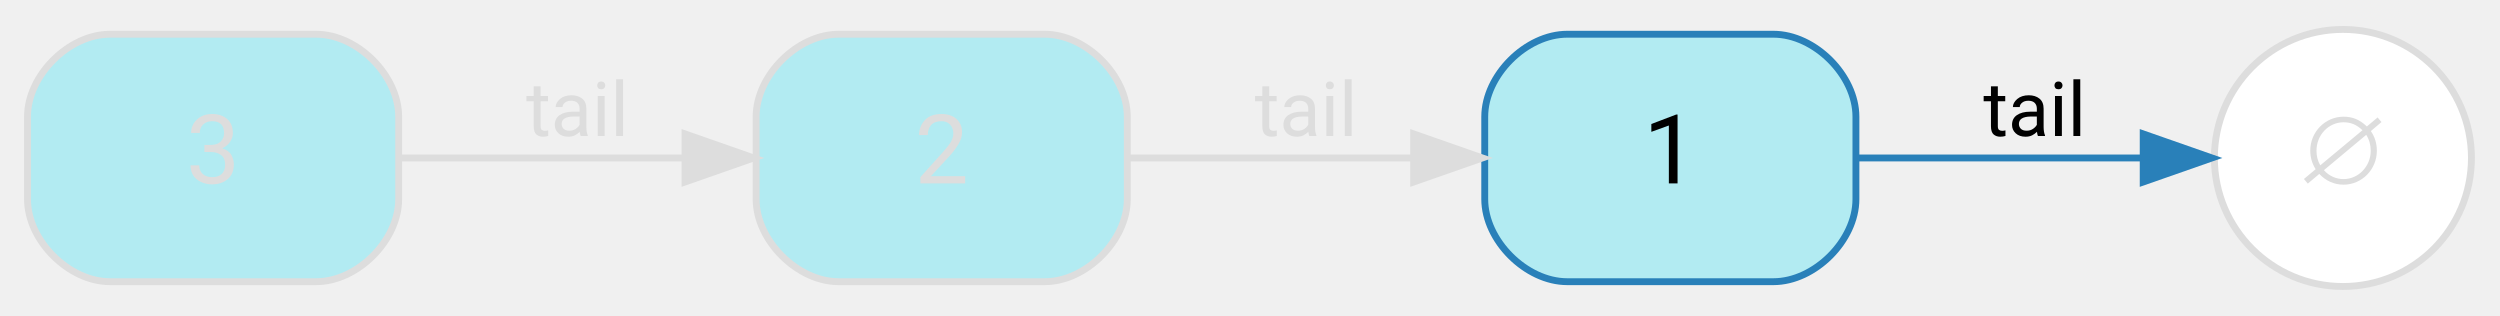
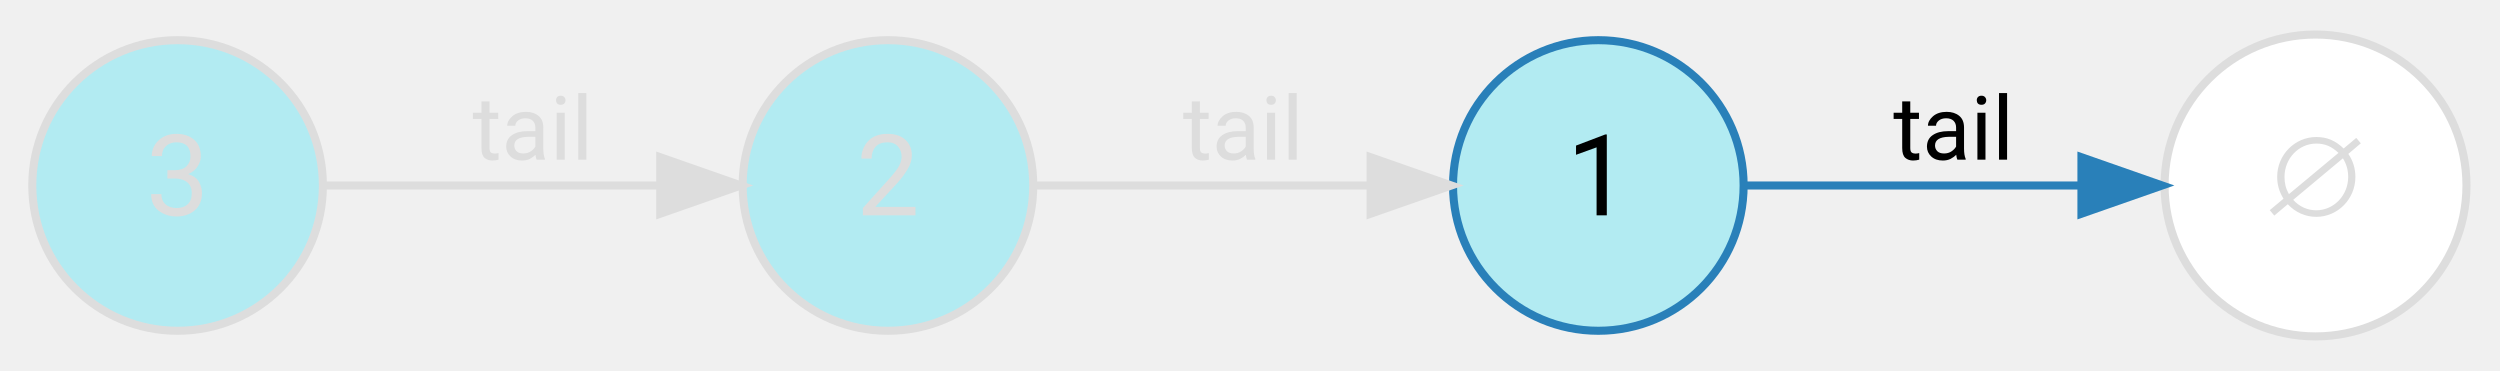
- <svg xmlns="http://www.w3.org/2000/svg" width="364pt" height="46pt" viewBox="0.00 0.00 363.70 45.70">
+ <svg xmlns="http://www.w3.org/2000/svg" width="310pt" height="46pt" viewBox="0.00 0.00 309.70 45.70">
  <g id="graph0" class="graph" transform="scale(1 1) rotate(0) translate(4 41.6967)">
    <g id="node1" class="node">
-       <path fill="#b2ebf2" stroke="#2980b9" d="M254,-36.848C254,-36.848 224,-36.848 224,-36.848 218,-36.848 212,-30.848 212,-24.848 212,-24.848 212,-12.848 212,-12.848 212,-6.848 218,-.848 224,-.848 224,-.848 254,-.848 254,-.848 260,-.848 266,-6.848 266,-12.848 266,-12.848 266,-24.848 266,-24.848 266,-30.848 260,-36.848 254,-36.848" />
-       <text text-anchor="middle" x="239" y="-15.148" font-family="Segoe UI,Roboto,Helvetica,Arial,sans-serif" font-size="14.00" fill="#000000">1</text>
+       <ellipse fill="#b2ebf2" stroke="#dddddd" cx="18" cy="-18.848" rx="18" ry="18" />
+       <text text-anchor="middle" x="18" y="-15.148" font-family="Segoe UI,Roboto,Helvetica,Arial,sans-serif" font-size="14.00" fill="#dddddd">3</text>
+     </g>
+     <g id="node2" class="node">
+       <ellipse fill="#b2ebf2" stroke="#dddddd" cx="106" cy="-18.848" rx="18" ry="18" />
+       <text text-anchor="middle" x="106" y="-15.148" font-family="Segoe UI,Roboto,Helvetica,Arial,sans-serif" font-size="14.00" fill="#dddddd">2</text>
+     </g>
+     <g id="edge1" class="edge">
+       <path fill="none" stroke="#dddddd" d="M36.234,-18.848C48.151,-18.848 63.962,-18.848 77.518,-18.848" />
+       <polygon fill="#dddddd" stroke="#dddddd" points="77.79,-22.348 87.79,-18.848 77.79,-15.348 77.79,-22.348" />
+       <text text-anchor="middle" x="62" y="-22.048" font-family="Segoe UI,Roboto,Helvetica,Arial,sans-serif" font-size="11.00" fill="#dddddd">tail</text>
+     </g>
+     <g id="node3" class="node">
+       <ellipse fill="#b2ebf2" stroke="#2980b9" cx="194" cy="-18.848" rx="18" ry="18" />
+       <text text-anchor="middle" x="194" y="-15.148" font-family="Segoe UI,Roboto,Helvetica,Arial,sans-serif" font-size="14.00" fill="#000000">1</text>
+     </g>
+     <g id="edge2" class="edge">
+       <path fill="none" stroke="#dddddd" d="M124.234,-18.848C136.151,-18.848 151.962,-18.848 165.518,-18.848" />
+       <polygon fill="#dddddd" stroke="#dddddd" points="165.79,-22.348 175.79,-18.848 165.79,-15.348 165.79,-22.348" />
+       <text text-anchor="middle" x="150" y="-22.048" font-family="Segoe UI,Roboto,Helvetica,Arial,sans-serif" font-size="11.00" fill="#dddddd">tail</text>
    </g>
    <g id="node4" class="node">
-       <ellipse fill="#ffffff" stroke="#dddddd" cx="336.848" cy="-18.848" rx="18.698" ry="18.698" />
-       <text text-anchor="middle" x="336.848" y="-15.148" font-family="Segoe UI,Roboto,Helvetica,Arial,sans-serif" font-size="14.00" fill="#dddddd">∅</text>
+       <ellipse fill="#ffffff" stroke="#dddddd" cx="282.848" cy="-18.848" rx="18.698" ry="18.698" />
+       <text text-anchor="middle" x="282.848" y="-15.148" font-family="Segoe UI,Roboto,Helvetica,Arial,sans-serif" font-size="14.00" fill="#dddddd">∅</text>
    </g>
    <g id="edge3" class="edge">
-       <path fill="none" stroke="#2980b9" d="M266.256,-18.848C279.068,-18.848 294.364,-18.848 307.437,-18.848" />
-       <polygon fill="#2980b9" stroke="#2980b9" points="307.792,-22.348 317.792,-18.848 307.792,-15.348 307.792,-22.348" />
-       <text text-anchor="middle" x="292" y="-22.048" font-family="Segoe UI,Roboto,Helvetica,Arial,sans-serif" font-size="11.00" fill="#000000">tail</text>
-     </g>
-     <g id="node2" class="node">
-       <path fill="#b2ebf2" stroke="#dddddd" d="M42,-36.848C42,-36.848 12,-36.848 12,-36.848 6,-36.848 0,-30.848 0,-24.848 0,-24.848 0,-12.848 0,-12.848 0,-6.848 6,-.848 12,-.848 12,-.848 42,-.848 42,-.848 48,-.848 54,-6.848 54,-12.848 54,-12.848 54,-24.848 54,-24.848 54,-30.848 48,-36.848 42,-36.848" />
-       <text text-anchor="middle" x="27" y="-15.148" font-family="Segoe UI,Roboto,Helvetica,Arial,sans-serif" font-size="14.00" fill="#dddddd">3</text>
-     </g>
-     <g id="node3" class="node">
-       <path fill="#b2ebf2" stroke="#dddddd" d="M148,-36.848C148,-36.848 118,-36.848 118,-36.848 112,-36.848 106,-30.848 106,-24.848 106,-24.848 106,-12.848 106,-12.848 106,-6.848 112,-.848 118,-.848 118,-.848 148,-.848 148,-.848 154,-.848 160,-6.848 160,-12.848 160,-12.848 160,-24.848 160,-24.848 160,-30.848 154,-36.848 148,-36.848" />
-       <text text-anchor="middle" x="133" y="-15.148" font-family="Segoe UI,Roboto,Helvetica,Arial,sans-serif" font-size="14.00" fill="#dddddd">2</text>
-     </g>
-     <g id="edge1" class="edge">
-       <path fill="none" stroke="#dddddd" d="M54.023,-18.848C66.633,-18.848 81.851,-18.848 95.548,-18.848" />
-       <polygon fill="#dddddd" stroke="#dddddd" points="95.658,-22.348 105.658,-18.848 95.658,-15.348 95.658,-22.348" />
-       <text text-anchor="middle" x="80" y="-22.048" font-family="Segoe UI,Roboto,Helvetica,Arial,sans-serif" font-size="11.00" fill="#dddddd">tail</text>
-     </g>
-     <g id="edge2" class="edge">
-       <path fill="none" stroke="#dddddd" d="M160.023,-18.848C172.633,-18.848 187.851,-18.848 201.548,-18.848" />
-       <polygon fill="#dddddd" stroke="#dddddd" points="201.658,-22.348 211.658,-18.848 201.658,-15.348 201.658,-22.348" />
-       <text text-anchor="middle" x="186" y="-22.048" font-family="Segoe UI,Roboto,Helvetica,Arial,sans-serif" font-size="11.00" fill="#dddddd">tail</text>
+       <path fill="none" stroke="#2980b9" d="M212.409,-18.848C224.281,-18.848 239.98,-18.848 253.543,-18.848" />
+       <polygon fill="#2980b9" stroke="#2980b9" points="253.85,-22.348 263.849,-18.848 253.849,-15.348 253.85,-22.348" />
+       <text text-anchor="middle" x="238" y="-22.048" font-family="Segoe UI,Roboto,Helvetica,Arial,sans-serif" font-size="11.00" fill="#000000">tail</text>
    </g>
  </g>
</svg>
